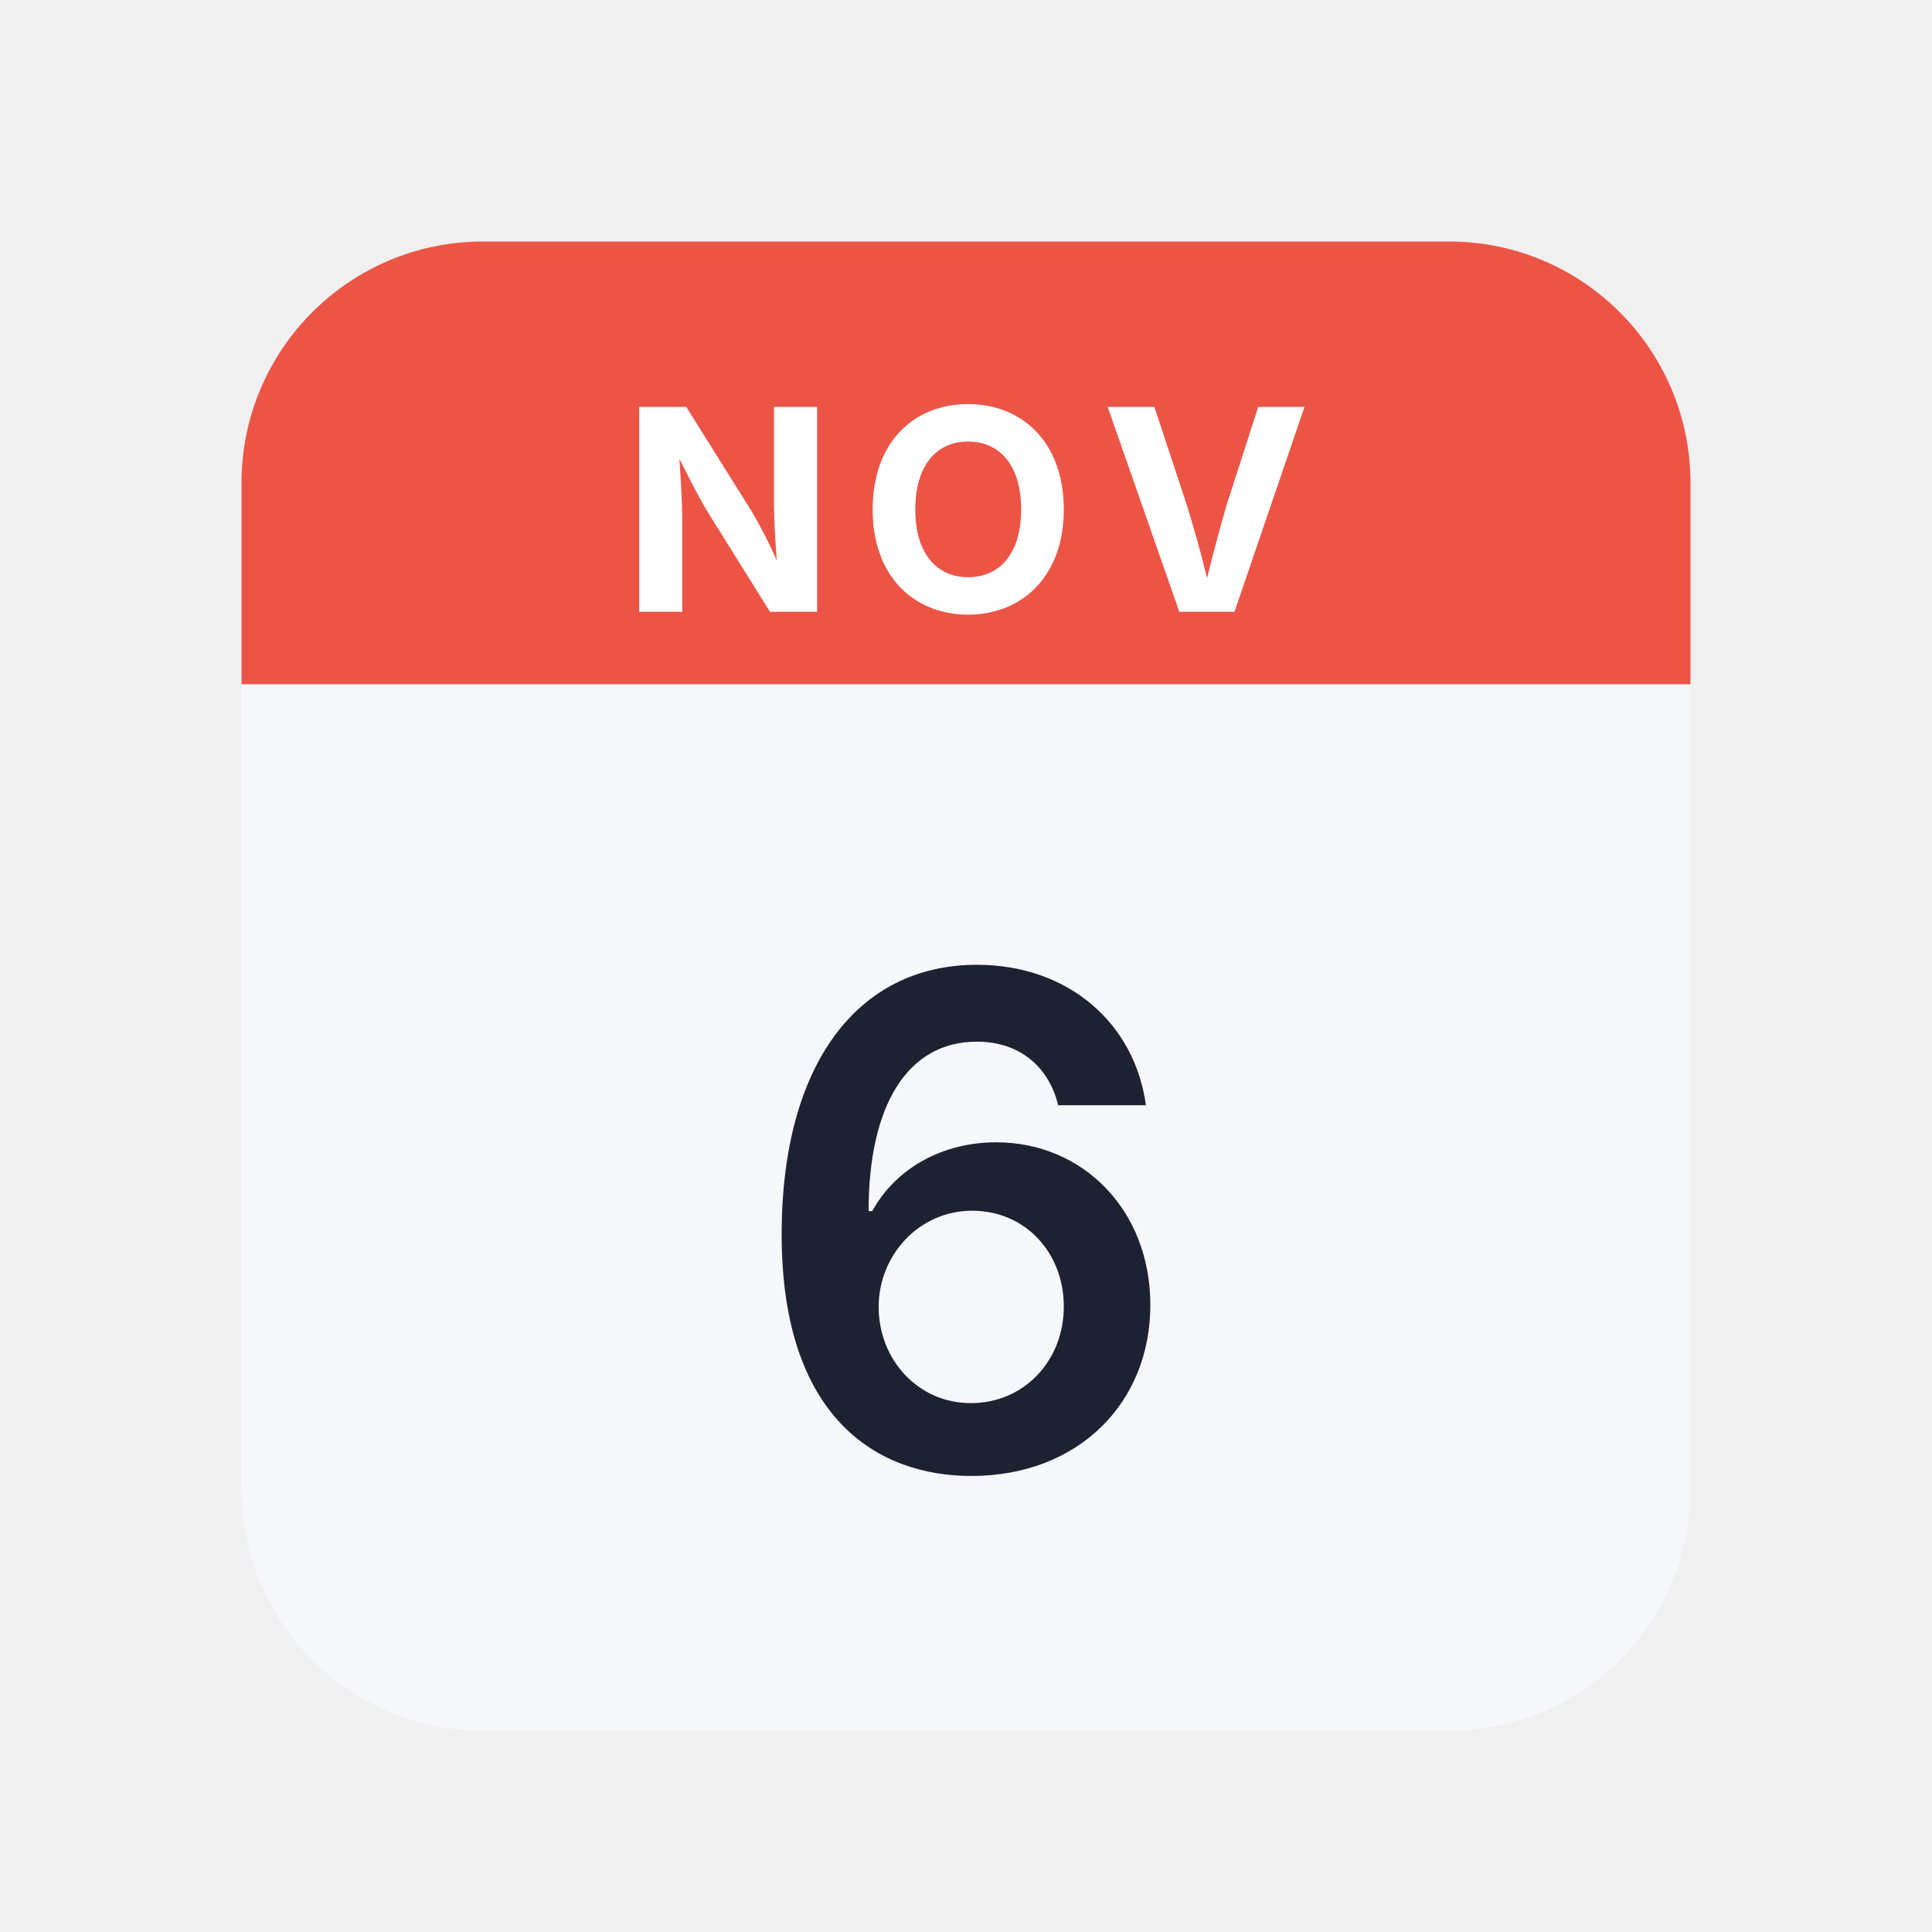
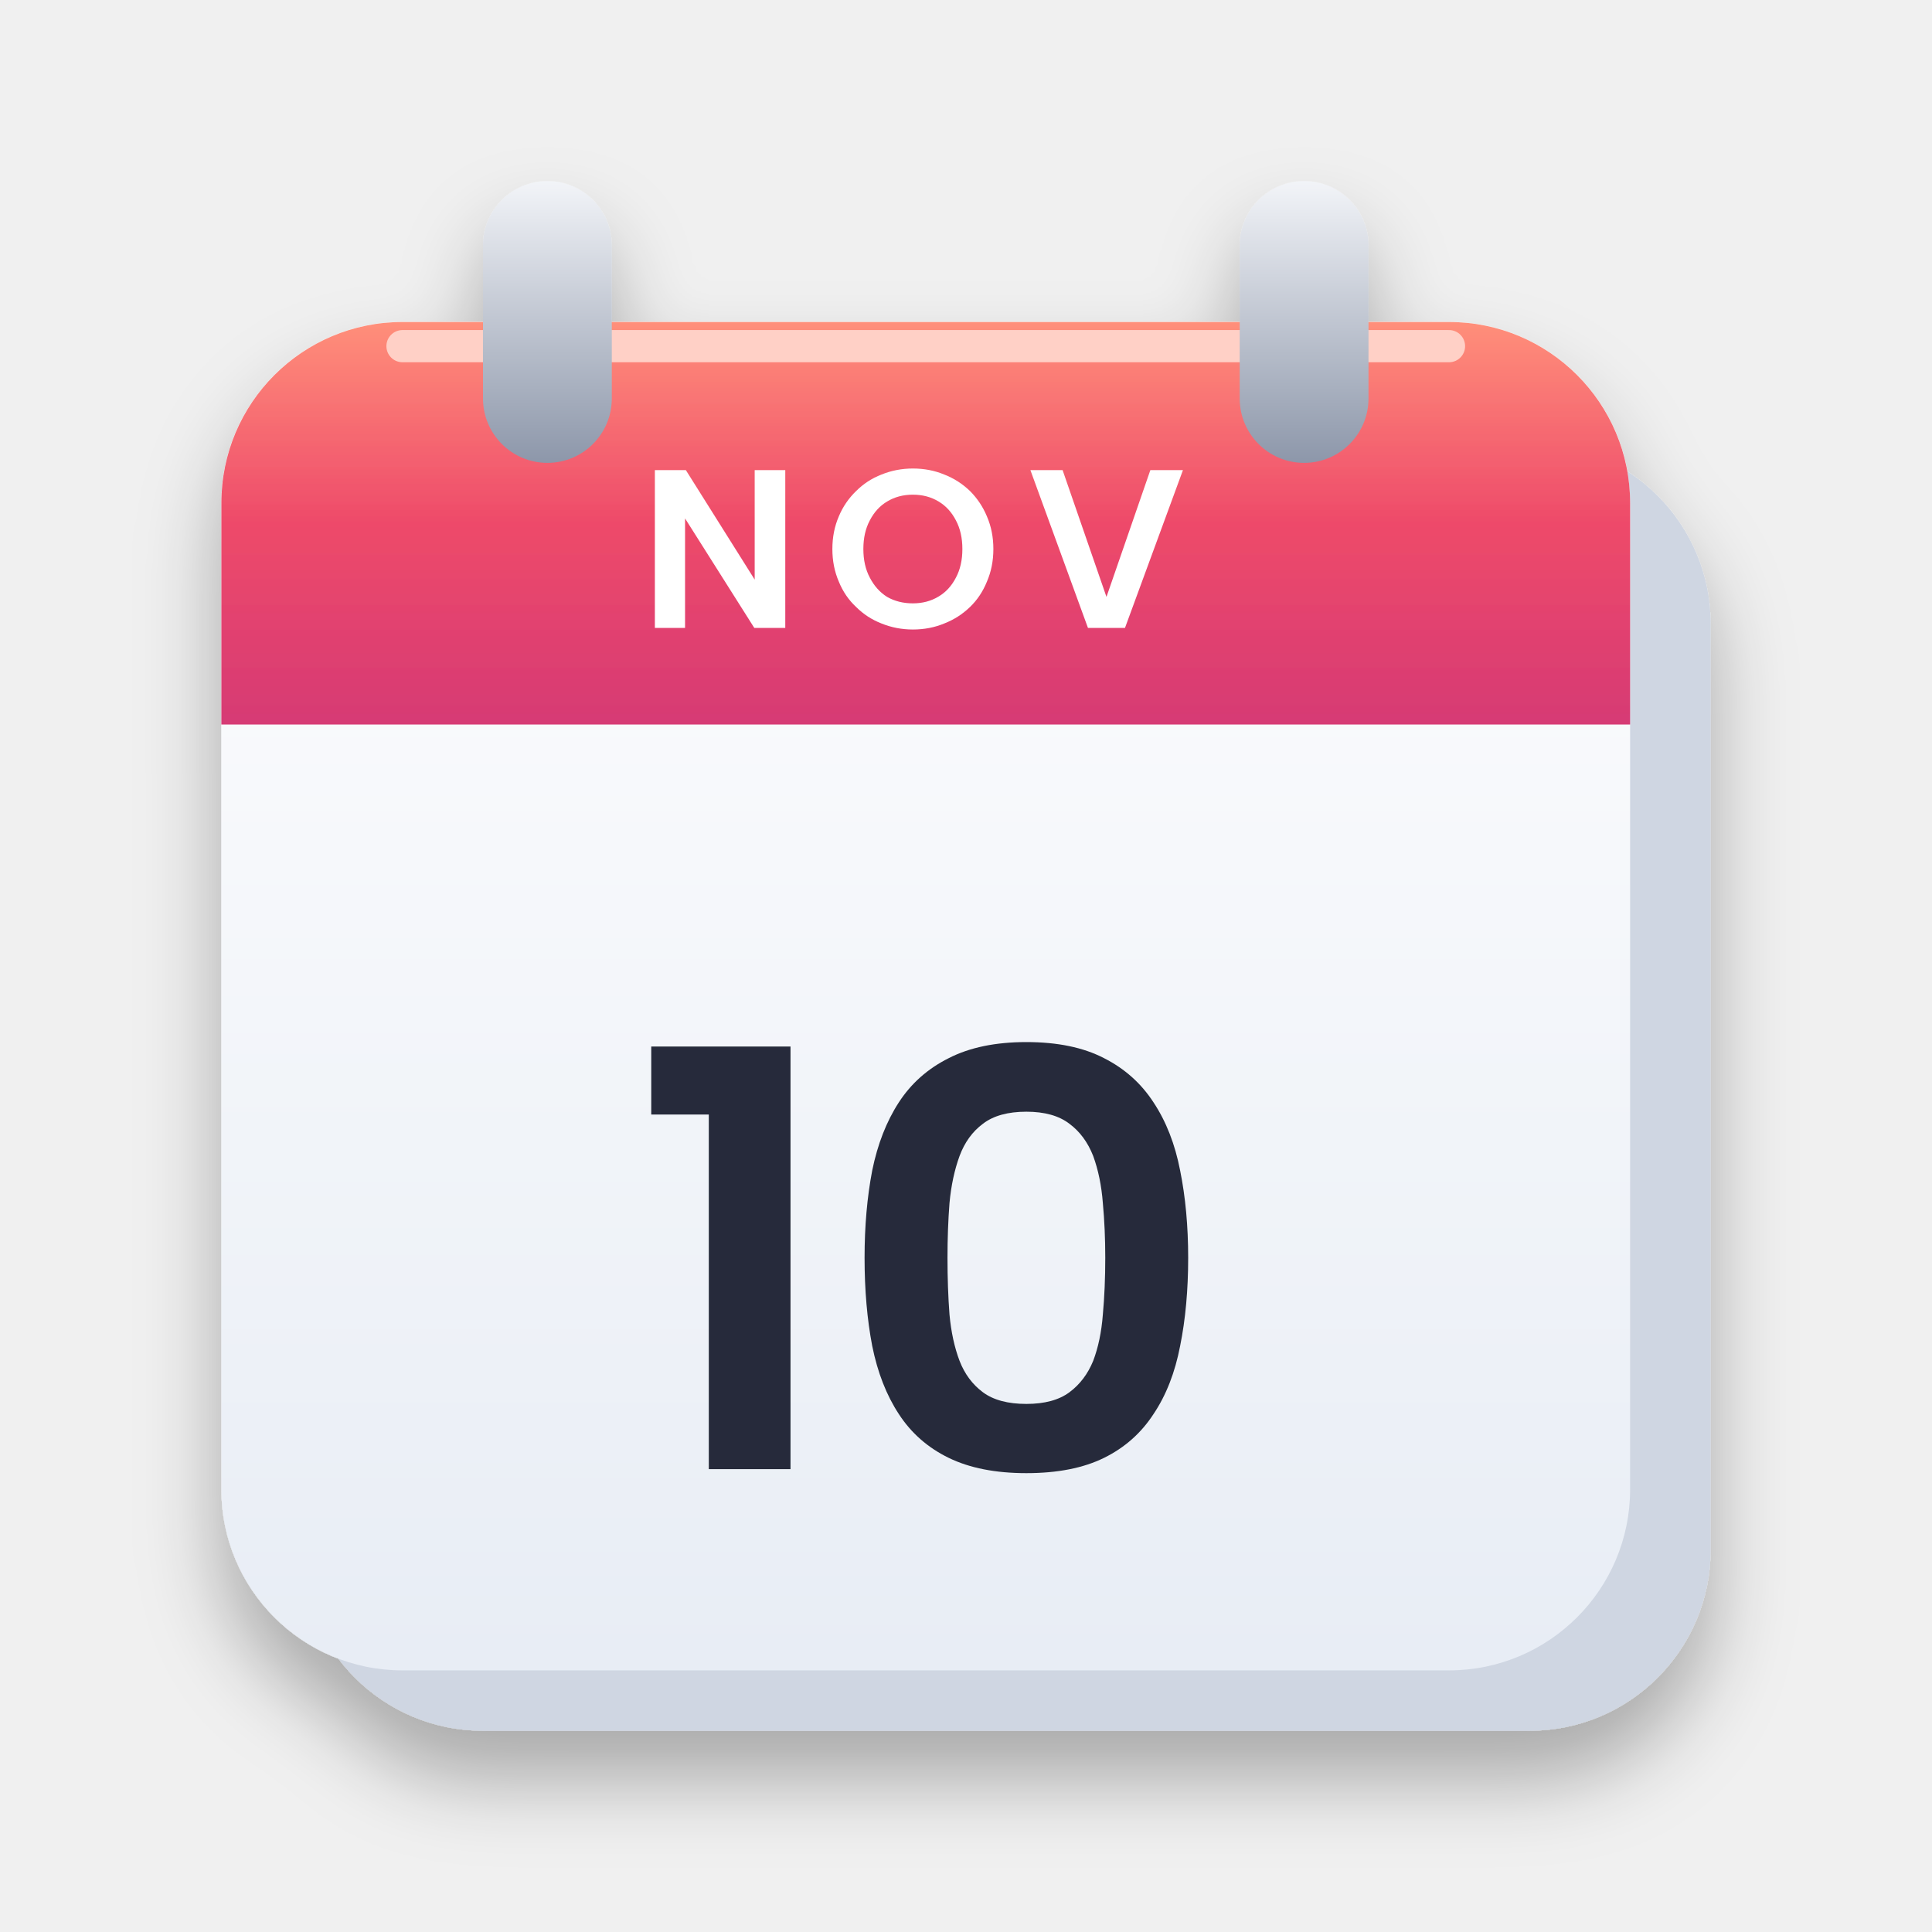
<svg xmlns="http://www.w3.org/2000/svg" width="48" height="48" viewBox="0 0 48 48">
-   <rect x="6" y="6" width="36" height="37" rx="6" ry="6" fill="#f6f7fb" />
-   <path d="M6 12a6 6 0 0 1 6-6h24a6 6 0 0 1 6 6v5H6z" fill="#ec5546" />
-   <path d="M15.88 15.2H16.95V12.86C16.95 12.56 16.92 12.01 16.88 11.4C17.2 12.03 17.38 12.4 17.67 12.86L19.13 15.2H20.3V10.11H19.23V12.55C19.23 12.89 19.26 13.43 19.3 13.93C19.07 13.4 18.86 13.02 18.66 12.68L17.05 10.11H15.88Z M24.05 15.27C25.4 15.27 26.43 14.31 26.43 12.66C26.43 10.99 25.4 10.04 24.05 10.04C22.7 10.04 21.68 10.99 21.68 12.66C21.68 14.31 22.7 15.27 24.05 15.27ZM24.05 14.34C23.27 14.34 22.74 13.75 22.74 12.66C22.74 11.56 23.27 10.97 24.05 10.97C24.84 10.97 25.37 11.56 25.37 12.66C25.37 13.75 24.84 14.34 24.05 14.34Z M29.3 15.2H30.67L32.41 10.11H31.26L30.47 12.56C30.32 13.08 30.16 13.67 29.99 14.36C29.82 13.67 29.65 13.08 29.49 12.56L28.68 10.11H27.52Z" fill="#ffffff" />
-   <path d="M24.13 36.67C26.8 36.67 28.58 34.85 28.58 32.42C28.58 30.07 26.91 28.38 24.75 28.38C23.42 28.38 22.26 29.02 21.67 30.09H21.58C21.58 27.47 22.54 25.88 24.27 25.88C25.34 25.88 26.06 26.51 26.29 27.46H28.47C28.2 25.45 26.57 23.97 24.27 23.97C21.3 23.97 19.42 26.45 19.42 30.67C19.42 35.21 21.78 36.67 24.13 36.67ZM24.12 34.86C22.8 34.86 21.83 33.77 21.83 32.47C21.83 31.18 22.84 30.08 24.15 30.08C25.47 30.08 26.43 31.12 26.43 32.46C26.43 33.81 25.44 34.86 24.12 34.86Z" fill="#1d2233" />
+   <defs>
+     <linearGradient id="y101capg" x1="0" y1="0" x2="0" y2="1">
+       <stop offset="0" stop-color="#ffffff" />
+       <stop offset="1" stop-color="#e8edf5" />
+     </linearGradient>
+     <linearGradient id="y101catb" x1="0" y1="0" x2="0" y2="1">
+       <stop offset="0" stop-color="#ff8f7a" />
+       <stop offset="0.5" stop-color="#ee4a6a" />
+       <stop offset="1" stop-color="#d63a74" />
+     </linearGradient>
+     <linearGradient id="y101carg" x1="0" y1="0" x2="0" y2="1">
+       <stop offset="0" stop-color="#f2f4f8" />
+       <stop offset="1" stop-color="#8d97aa" />
+     </linearGradient>
+     <filter id="y101cas" x="-25%" y="-25%" width="150%" height="160%">
+       <feGaussianBlur in="SourceAlpha" stdDeviation="1" />
+       <feOffset dx="0" dy="1.2" result="offset" />
+       <feFlood flood-color="#000" flood-opacity="0.30" />
+       <feComposite in2="offset" operator="in" />
+       <feMerge>
+         <feMergeNode />
+         <feMergeNode in="SourceGraphic" />
+       </feMerge>
+     </filter>
+   </defs>
+   <g filter="url(#y101cas)">
+     <rect x="7.5" y="11" width="35" height="32" rx="4.5" fill="#cfd6e2" />
+     <rect x="5.5" y="8" width="35" height="33.5" rx="4.5" fill="url(#y101capg)" />
+     <path d="M10 8h26a4.5 4.5 0 0 1 4.5 4.5V18h-35v-5.5A4.5 4.5 0 0 1 10 8z" fill="url(#y101catb)" />
+     <path d="M10 8.6h26" stroke="#ffd0c6" stroke-width=".8" stroke-linecap="round" />
+     <path d="M19.51 11.68V15.6H18.74L17.02 12.88V15.6H16.27V11.68H17.04L18.75 14.4V11.68Z M22.68 15.64Q22.27 15.64 21.9 15.49Q21.54 15.35 21.27 15.08Q20.99 14.82 20.84 14.45Q20.68 14.08 20.68 13.64Q20.68 13.2 20.84 12.83Q20.99 12.47 21.27 12.2Q21.54 11.93 21.9 11.79Q22.27 11.64 22.68 11.64Q23.1 11.64 23.46 11.79Q23.82 11.93 24.1 12.2Q24.37 12.47 24.52 12.83Q24.68 13.2 24.68 13.64Q24.68 14.08 24.52 14.45Q24.37 14.82 24.1 15.08Q23.82 15.35 23.46 15.49Q23.1 15.64 22.68 15.64ZM22.68 14.99Q23.04 14.99 23.32 14.82Q23.59 14.66 23.75 14.35Q23.91 14.05 23.91 13.64Q23.91 13.23 23.75 12.93Q23.59 12.62 23.32 12.46Q23.04 12.29 22.68 12.29Q22.32 12.29 22.04 12.46Q21.77 12.62 21.61 12.93Q21.45 13.23 21.45 13.64Q21.45 14.05 21.61 14.35Q21.77 14.66 22.04 14.83Q22.32 14.99 22.68 14.99Z M28.58 11.68H29.39L27.95 15.6H27.03L25.6 11.68H26.4L27.49 14.83Z" fill="#ffffff" />
+     <rect x="12" y="4.5" width="3.2" height="7" rx="1.6" fill="url(#y101carg)" />
+     <rect x="30.8" y="4.5" width="3.2" height="7" rx="1.6" fill="url(#y101carg)" />
+     <path d="M17.61 27.69H16.18V26H19.64V36.5H17.61Z M21.48 31.25Q21.48 30.07 21.67 29.08Q21.87 28.1 22.33 27.39Q22.79 26.68 23.57 26.29Q24.35 25.89 25.5 25.89Q26.66 25.89 27.43 26.29Q28.2 26.68 28.66 27.39Q29.13 28.1 29.32 29.08Q29.52 30.07 29.52 31.25Q29.52 32.45 29.32 33.44Q29.13 34.43 28.66 35.13Q28.2 35.84 27.43 36.22Q26.66 36.6 25.5 36.6Q24.35 36.6 23.57 36.22Q22.79 35.84 22.33 35.13Q21.87 34.43 21.67 33.44Q21.48 32.45 21.48 31.25ZM27.46 31.25Q27.46 30.54 27.4 29.89Q27.35 29.24 27.16 28.72Q26.96 28.21 26.57 27.92Q26.18 27.62 25.5 27.62Q24.81 27.62 24.42 27.92Q24.03 28.21 23.84 28.72Q23.65 29.24 23.59 29.89Q23.54 30.54 23.54 31.25Q23.54 32 23.59 32.66Q23.65 33.31 23.84 33.81Q24.03 34.3 24.42 34.59Q24.81 34.88 25.5 34.88Q26.18 34.88 26.57 34.59Q26.96 34.3 27.16 33.81Q27.35 33.31 27.4 32.66Q27.46 32 27.46 31.25Z" fill="#262c3a" />
+   </g>
</svg>
